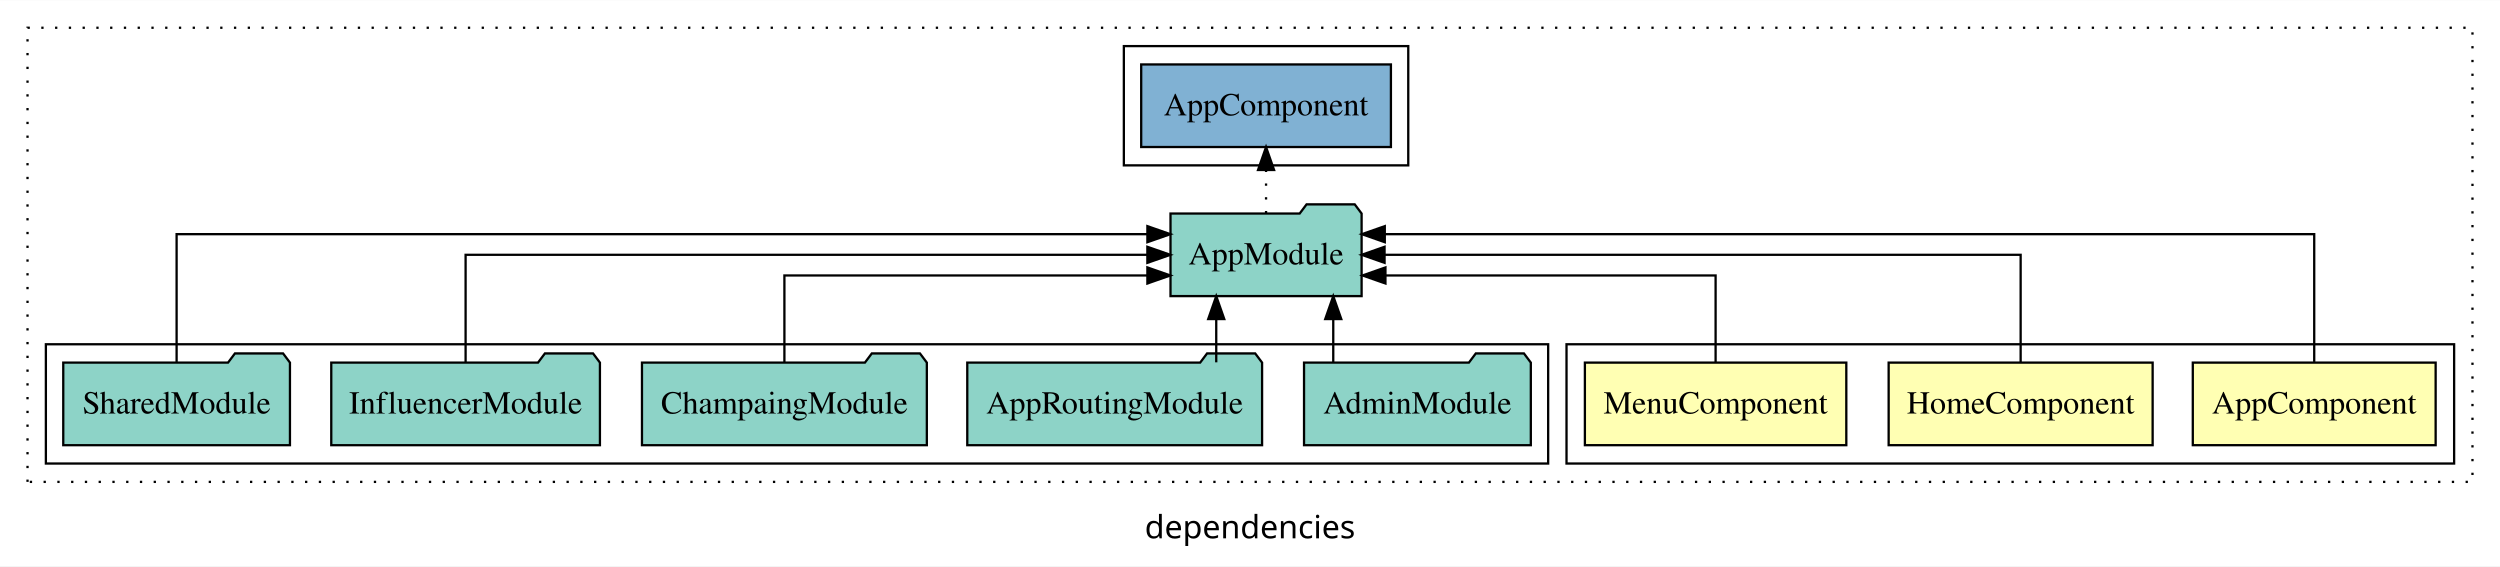
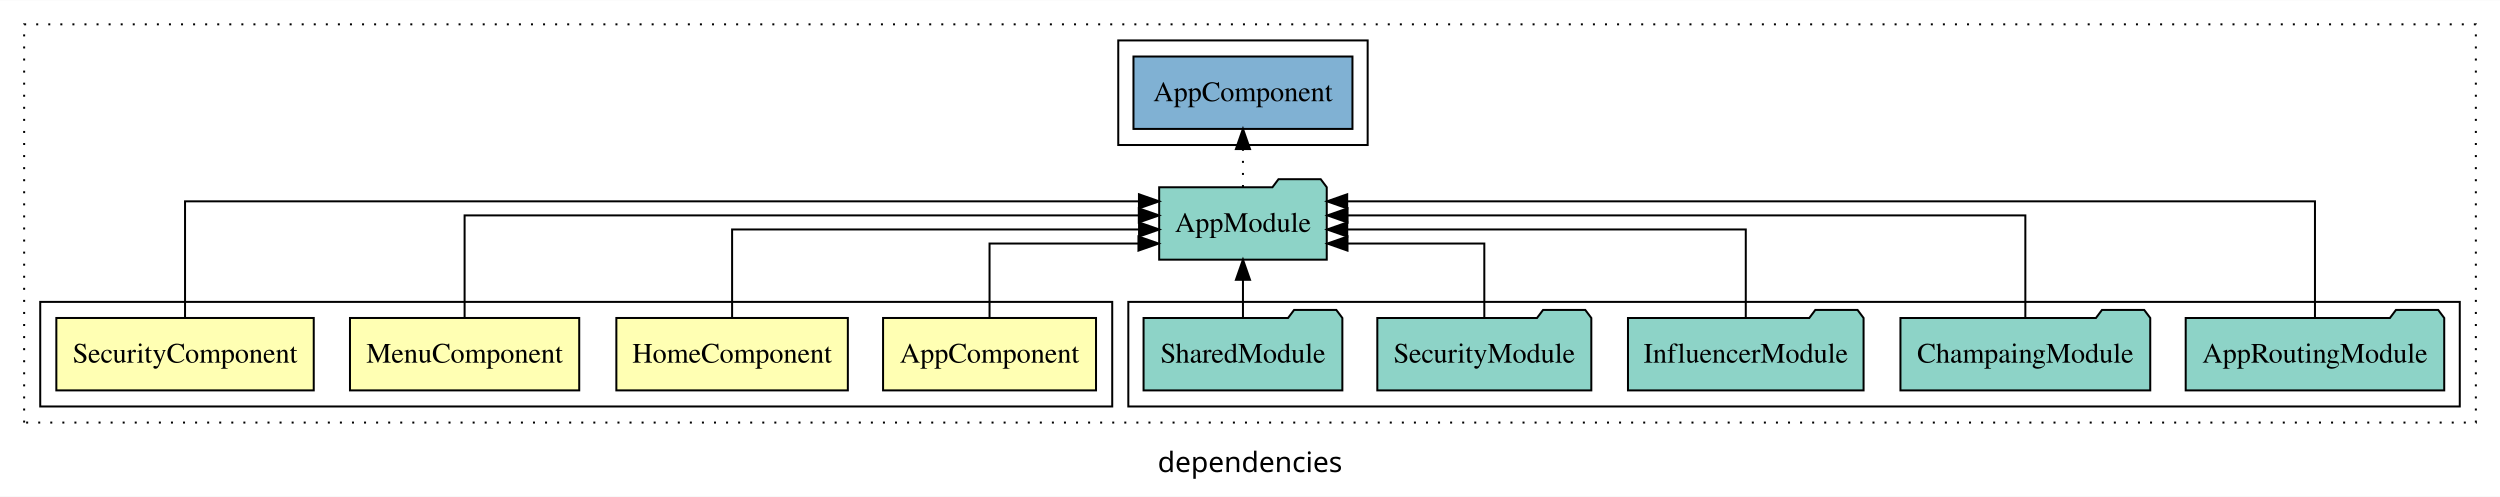
- <svg xmlns="http://www.w3.org/2000/svg" width="1090pt" height="247pt" viewBox="0.00 0.00 1090.00 246.80">
+ <svg xmlns="http://www.w3.org/2000/svg" width="1243pt" height="247pt" viewBox="0.00 0.00 1243.00 246.80">
  <g id="graph0" class="graph" transform="scale(1 1) rotate(0) translate(4 242.8)">
-     <polygon fill="white" stroke="transparent" points="-4,4 -4,-242.8 1086,-242.8 1086,4 -4,4" />
-     <text text-anchor="middle" x="541" y="-8.2" font-family="sans-serif" font-size="14.00">dependencies</text>
+     <polygon fill="white" stroke="transparent" points="-4,4 -4,-242.8 1239,-242.8 1239,4 -4,4" />
+     <text text-anchor="middle" x="617.5" y="-8.2" font-family="sans-serif" font-size="14.00">dependencies</text>
    <g id="clust1" class="cluster">
-       <polygon fill="none" stroke="black" stroke-dasharray="1,5" points="8,-32.8 8,-230.8 1074,-230.8 1074,-32.8 8,-32.8" />
+       <polygon fill="none" stroke="black" stroke-dasharray="1,5" points="8,-32.8 8,-230.8 1227,-230.8 1227,-32.8 8,-32.8" />
    </g>
-     <g id="clust8" class="cluster">
-       <polygon fill="none" stroke="black" points="486,-170.8 486,-222.8 610,-222.8 610,-170.8 486,-170.8" />
+     <g id="clust9" class="cluster">
+       <polygon fill="none" stroke="black" points="552,-170.8 552,-222.8 676,-222.8 676,-170.8 552,-170.8" />
+     </g>
+     <g id="clust7" class="cluster">
+       <polygon fill="none" stroke="black" points="557,-40.8 557,-92.8 1219,-92.8 1219,-40.8 557,-40.8" />
    </g>
    <g id="clust2" class="cluster">
-       <polygon fill="none" stroke="black" points="679,-40.8 679,-92.8 1066,-92.8 1066,-40.8 679,-40.8" />
-     </g>
-     <g id="clust6" class="cluster">
-       <polygon fill="none" stroke="black" points="16,-40.8 16,-92.8 671,-92.8 671,-40.8 16,-40.8" />
+       <polygon fill="none" stroke="black" points="16,-40.8 16,-92.8 549,-92.8 549,-40.8 16,-40.8" />
    </g>
    <g id="node1" class="node">
-       <polygon fill="#ffffb3" stroke="black" points="1057.94,-84.8 952.06,-84.8 952.06,-48.8 1057.94,-48.8 1057.94,-84.8" />
-       <text text-anchor="middle" x="1005" y="-62.6" font-family="Times,serif" font-size="14.00">AppComponent</text>
+       <polygon fill="#ffffb3" stroke="black" points="540.94,-84.8 435.06,-84.8 435.06,-48.8 540.94,-48.8 540.94,-84.8" />
+       <text text-anchor="middle" x="488" y="-62.6" font-family="Times,serif" font-size="14.00">AppComponent</text>
+     </g>
+     <g id="node5" class="node">
+       <polygon fill="#8dd3c7" stroke="black" points="655.66,-149.8 652.66,-153.8 631.66,-153.8 628.66,-149.8 572.34,-149.8 572.34,-113.8 655.66,-113.8 655.66,-149.8" />
+       <text text-anchor="middle" x="614" y="-127.6" font-family="Times,serif" font-size="14.00">AppModule</text>
+     </g>
+     <g id="edge1" class="edge">
+       <path fill="none" stroke="black" d="M488,-84.81C488,-100.85 488,-121.8 488,-121.8 488,-121.8 562.04,-121.8 562.04,-121.8" />
+       <polygon fill="black" stroke="black" points="562.04,-125.3 572.04,-121.8 562.04,-118.3 562.04,-125.3" />
+     </g>
+     <g id="node2" class="node">
+       <polygon fill="#ffffb3" stroke="black" points="417.55,-84.8 302.45,-84.8 302.45,-48.8 417.55,-48.8 417.55,-84.8" />
+       <text text-anchor="middle" x="360" y="-62.6" font-family="Times,serif" font-size="14.00">HomeComponent</text>
+     </g>
+     <g id="edge2" class="edge">
+       <path fill="none" stroke="black" d="M360,-85.07C360,-103.36 360,-128.8 360,-128.8 360,-128.8 562.34,-128.8 562.34,-128.8" />
+       <polygon fill="black" stroke="black" points="562.34,-132.3 572.34,-128.8 562.34,-125.3 562.34,-132.3" />
+     </g>
+     <g id="node3" class="node">
+       <polygon fill="#ffffb3" stroke="black" points="283.99,-84.8 170.01,-84.8 170.01,-48.8 283.99,-48.8 283.99,-84.8" />
+       <text text-anchor="middle" x="227" y="-62.6" font-family="Times,serif" font-size="14.00">MenuComponent</text>
+     </g>
+     <g id="edge3" class="edge">
+       <path fill="none" stroke="black" d="M227,-84.93C227,-105.37 227,-135.8 227,-135.8 227,-135.8 562.22,-135.8 562.22,-135.8" />
+       <polygon fill="black" stroke="black" points="562.22,-139.3 572.22,-135.8 562.22,-132.3 562.22,-139.3" />
    </g>
    <g id="node4" class="node">
-       <polygon fill="#8dd3c7" stroke="black" points="589.66,-149.8 586.66,-153.8 565.66,-153.8 562.66,-149.8 506.34,-149.8 506.34,-113.8 589.66,-113.8 589.66,-149.8" />
-       <text text-anchor="middle" x="548" y="-127.6" font-family="Times,serif" font-size="14.00">AppModule</text>
+       <polygon fill="#ffffb3" stroke="black" points="151.99,-84.8 24.01,-84.8 24.01,-48.8 151.99,-48.8 151.99,-84.8" />
+       <text text-anchor="middle" x="88" y="-62.6" font-family="Times,serif" font-size="14.00">SecurityComponent</text>
    </g>
-     <g id="edge1" class="edge">
-       <path fill="none" stroke="black" d="M1005,-85.09C1005,-107.01 1005,-140.8 1005,-140.8 1005,-140.8 599.77,-140.8 599.77,-140.8" />
-       <polygon fill="black" stroke="black" points="599.77,-137.3 589.77,-140.8 599.77,-144.3 599.77,-137.3" />
+     <g id="edge4" class="edge">
+       <path fill="none" stroke="black" d="M88,-84.81C88,-107.29 88,-142.8 88,-142.8 88,-142.8 562.29,-142.8 562.29,-142.8" />
+       <polygon fill="black" stroke="black" points="562.29,-146.3 572.29,-142.8 562.29,-139.3 562.29,-146.3" />
    </g>
-     <g id="node2" class="node">
-       <polygon fill="#ffffb3" stroke="black" points="934.55,-84.8 819.45,-84.8 819.45,-48.8 934.55,-48.8 934.55,-84.8" />
-       <text text-anchor="middle" x="877" y="-62.6" font-family="Times,serif" font-size="14.00">HomeComponent</text>
+     <g id="node11" class="node">
+       <polygon fill="#80b1d3" stroke="black" points="668.44,-214.8 559.56,-214.8 559.56,-178.8 668.44,-178.8 668.44,-214.8" />
+       <text text-anchor="middle" x="614" y="-192.6" font-family="Times,serif" font-size="14.00">AppComponent </text>
    </g>
-     <g id="edge2" class="edge">
-       <path fill="none" stroke="black" d="M877,-84.91C877,-104.14 877,-131.8 877,-131.8 877,-131.8 599.67,-131.8 599.67,-131.8" />
-       <polygon fill="black" stroke="black" points="599.67,-128.3 589.67,-131.8 599.67,-135.3 599.67,-128.3" />
+     <g id="edge10" class="edge">
+       <path fill="none" stroke="black" stroke-dasharray="1,5" d="M614,-149.91C614,-149.91 614,-168.79 614,-168.79" />
+       <polygon fill="black" stroke="black" points="610.5,-168.79 614,-178.79 617.5,-168.79 610.5,-168.79" />
    </g>
-     <g id="node3" class="node">
-       <polygon fill="#ffffb3" stroke="black" points="800.99,-84.8 687.01,-84.8 687.01,-48.8 800.99,-48.8 800.99,-84.8" />
-       <text text-anchor="middle" x="744" y="-62.6" font-family="Times,serif" font-size="14.00">MenuComponent</text>
+     <g id="node6" class="node">
+       <polygon fill="#8dd3c7" stroke="black" points="1211.27,-84.8 1208.27,-88.8 1187.27,-88.8 1184.27,-84.8 1082.73,-84.8 1082.73,-48.8 1211.27,-48.8 1211.27,-84.8" />
+       <text text-anchor="middle" x="1147" y="-62.6" font-family="Times,serif" font-size="14.00">AppRoutingModule</text>
    </g>
-     <g id="edge3" class="edge">
-       <path fill="none" stroke="black" d="M744,-84.83C744,-101.2 744,-122.8 744,-122.8 744,-122.8 600.05,-122.8 600.05,-122.8" />
-       <polygon fill="black" stroke="black" points="600.05,-119.3 590.05,-122.8 600.05,-126.3 600.05,-119.3" />
+     <g id="edge5" class="edge">
+       <path fill="none" stroke="black" d="M1147,-84.81C1147,-107.29 1147,-142.8 1147,-142.8 1147,-142.8 665.82,-142.8 665.82,-142.8" />
+       <polygon fill="black" stroke="black" points="665.82,-139.3 655.82,-142.8 665.82,-146.3 665.82,-139.3" />
+     </g>
+     <g id="node7" class="node">
+       <polygon fill="#8dd3c7" stroke="black" points="1065.1,-84.8 1062.1,-88.8 1041.1,-88.8 1038.1,-84.8 940.9,-84.8 940.9,-48.8 1065.1,-48.8 1065.1,-84.8" />
+       <text text-anchor="middle" x="1003" y="-62.6" font-family="Times,serif" font-size="14.00">ChampaingModule</text>
+     </g>
+     <g id="edge6" class="edge">
+       <path fill="none" stroke="black" d="M1003,-84.93C1003,-105.37 1003,-135.8 1003,-135.8 1003,-135.8 666,-135.8 666,-135.8" />
+       <polygon fill="black" stroke="black" points="666,-132.3 656,-135.8 666,-139.3 666,-132.3" />
+     </g>
+     <g id="node8" class="node">
+       <polygon fill="#8dd3c7" stroke="black" points="922.57,-84.8 919.57,-88.8 898.57,-88.8 895.57,-84.8 805.43,-84.8 805.43,-48.8 922.57,-48.8 922.57,-84.8" />
+       <text text-anchor="middle" x="864" y="-62.6" font-family="Times,serif" font-size="14.00">InfluencerModule</text>
+     </g>
+     <g id="edge7" class="edge">
+       <path fill="none" stroke="black" d="M864,-85.07C864,-103.36 864,-128.8 864,-128.8 864,-128.8 665.84,-128.8 665.84,-128.8" />
+       <polygon fill="black" stroke="black" points="665.84,-125.3 655.84,-128.8 665.84,-132.3 665.84,-125.3" />
+     </g>
+     <g id="node9" class="node">
+       <polygon fill="#8dd3c7" stroke="black" points="787.2,-84.8 784.2,-88.8 763.2,-88.8 760.2,-84.8 680.8,-84.8 680.8,-48.8 787.2,-48.8 787.2,-84.8" />
+       <text text-anchor="middle" x="734" y="-62.6" font-family="Times,serif" font-size="14.00">SecurityModule</text>
+     </g>
+     <g id="edge8" class="edge">
+       <path fill="none" stroke="black" d="M734,-84.81C734,-100.85 734,-121.8 734,-121.8 734,-121.8 665.97,-121.8 665.97,-121.8" />
+       <polygon fill="black" stroke="black" points="665.97,-118.3 655.97,-121.8 665.97,-125.3 665.97,-118.3" />
    </g>
    <g id="node10" class="node">
-       <polygon fill="#80b1d3" stroke="black" points="602.44,-214.8 493.56,-214.8 493.56,-178.8 602.44,-178.8 602.44,-214.8" />
-       <text text-anchor="middle" x="548" y="-192.6" font-family="Times,serif" font-size="14.00">AppComponent </text>
+       <polygon fill="#8dd3c7" stroke="black" points="663.42,-84.8 660.42,-88.8 639.42,-88.8 636.42,-84.8 564.58,-84.8 564.58,-48.8 663.42,-48.8 663.42,-84.8" />
+       <text text-anchor="middle" x="614" y="-62.6" font-family="Times,serif" font-size="14.00">SharedModule</text>
    </g>
    <g id="edge9" class="edge">
-       <path fill="none" stroke="black" stroke-dasharray="1,5" d="M548,-149.91C548,-149.91 548,-168.79 548,-168.79" />
-       <polygon fill="black" stroke="black" points="544.5,-168.79 548,-178.79 551.5,-168.79 544.5,-168.79" />
-     </g>
-     <g id="node5" class="node">
-       <polygon fill="#8dd3c7" stroke="black" points="663.44,-84.8 660.44,-88.8 639.44,-88.8 636.44,-84.8 564.56,-84.8 564.56,-48.8 663.44,-48.8 663.44,-84.8" />
-       <text text-anchor="middle" x="614" y="-62.6" font-family="Times,serif" font-size="14.00">AdminModule</text>
-     </g>
-     <g id="edge4" class="edge">
-       <path fill="none" stroke="black" d="M577.3,-84.91C577.3,-84.91 577.3,-103.79 577.3,-103.79" />
-       <polygon fill="black" stroke="black" points="573.8,-103.79 577.3,-113.79 580.8,-103.79 573.8,-103.79" />
-     </g>
-     <g id="node6" class="node">
-       <polygon fill="#8dd3c7" stroke="black" points="546.27,-84.8 543.27,-88.8 522.27,-88.8 519.27,-84.8 417.73,-84.8 417.73,-48.8 546.27,-48.8 546.27,-84.8" />
-       <text text-anchor="middle" x="482" y="-62.6" font-family="Times,serif" font-size="14.00">AppRoutingModule</text>
-     </g>
-     <g id="edge5" class="edge">
-       <path fill="none" stroke="black" d="M526.28,-84.91C526.28,-84.91 526.28,-103.79 526.28,-103.79" />
-       <polygon fill="black" stroke="black" points="522.78,-103.79 526.28,-113.79 529.78,-103.79 522.78,-103.79" />
-     </g>
-     <g id="node7" class="node">
-       <polygon fill="#8dd3c7" stroke="black" points="400.1,-84.8 397.1,-88.8 376.1,-88.8 373.1,-84.8 275.9,-84.8 275.9,-48.8 400.1,-48.8 400.1,-84.8" />
-       <text text-anchor="middle" x="338" y="-62.6" font-family="Times,serif" font-size="14.00">ChampaingModule</text>
-     </g>
-     <g id="edge6" class="edge">
-       <path fill="none" stroke="black" d="M338,-84.83C338,-101.2 338,-122.8 338,-122.8 338,-122.8 496.26,-122.8 496.26,-122.8" />
-       <polygon fill="black" stroke="black" points="496.26,-126.3 506.26,-122.8 496.26,-119.3 496.26,-126.3" />
-     </g>
-     <g id="node8" class="node">
-       <polygon fill="#8dd3c7" stroke="black" points="257.57,-84.8 254.57,-88.8 233.57,-88.8 230.57,-84.8 140.43,-84.8 140.43,-48.8 257.57,-48.8 257.57,-84.8" />
-       <text text-anchor="middle" x="199" y="-62.6" font-family="Times,serif" font-size="14.00">InfluencerModule</text>
-     </g>
-     <g id="edge7" class="edge">
-       <path fill="none" stroke="black" d="M199,-84.91C199,-104.14 199,-131.8 199,-131.8 199,-131.8 496.25,-131.8 496.25,-131.8" />
-       <polygon fill="black" stroke="black" points="496.25,-135.3 506.25,-131.8 496.25,-128.3 496.25,-135.3" />
-     </g>
-     <g id="node9" class="node">
-       <polygon fill="#8dd3c7" stroke="black" points="122.42,-84.8 119.42,-88.8 98.42,-88.8 95.42,-84.8 23.58,-84.8 23.58,-48.8 122.42,-48.8 122.42,-84.8" />
-       <text text-anchor="middle" x="73" y="-62.6" font-family="Times,serif" font-size="14.00">SharedModule</text>
-     </g>
-     <g id="edge8" class="edge">
-       <path fill="none" stroke="black" d="M73,-85.09C73,-107.01 73,-140.8 73,-140.8 73,-140.8 496.26,-140.8 496.26,-140.8" />
-       <polygon fill="black" stroke="black" points="496.26,-144.3 506.26,-140.8 496.26,-137.3 496.26,-144.3" />
+       <path fill="none" stroke="black" d="M614,-84.91C614,-84.91 614,-103.79 614,-103.79" />
+       <polygon fill="black" stroke="black" points="610.5,-103.79 614,-113.79 617.5,-103.79 610.5,-103.79" />
    </g>
  </g>
</svg>
